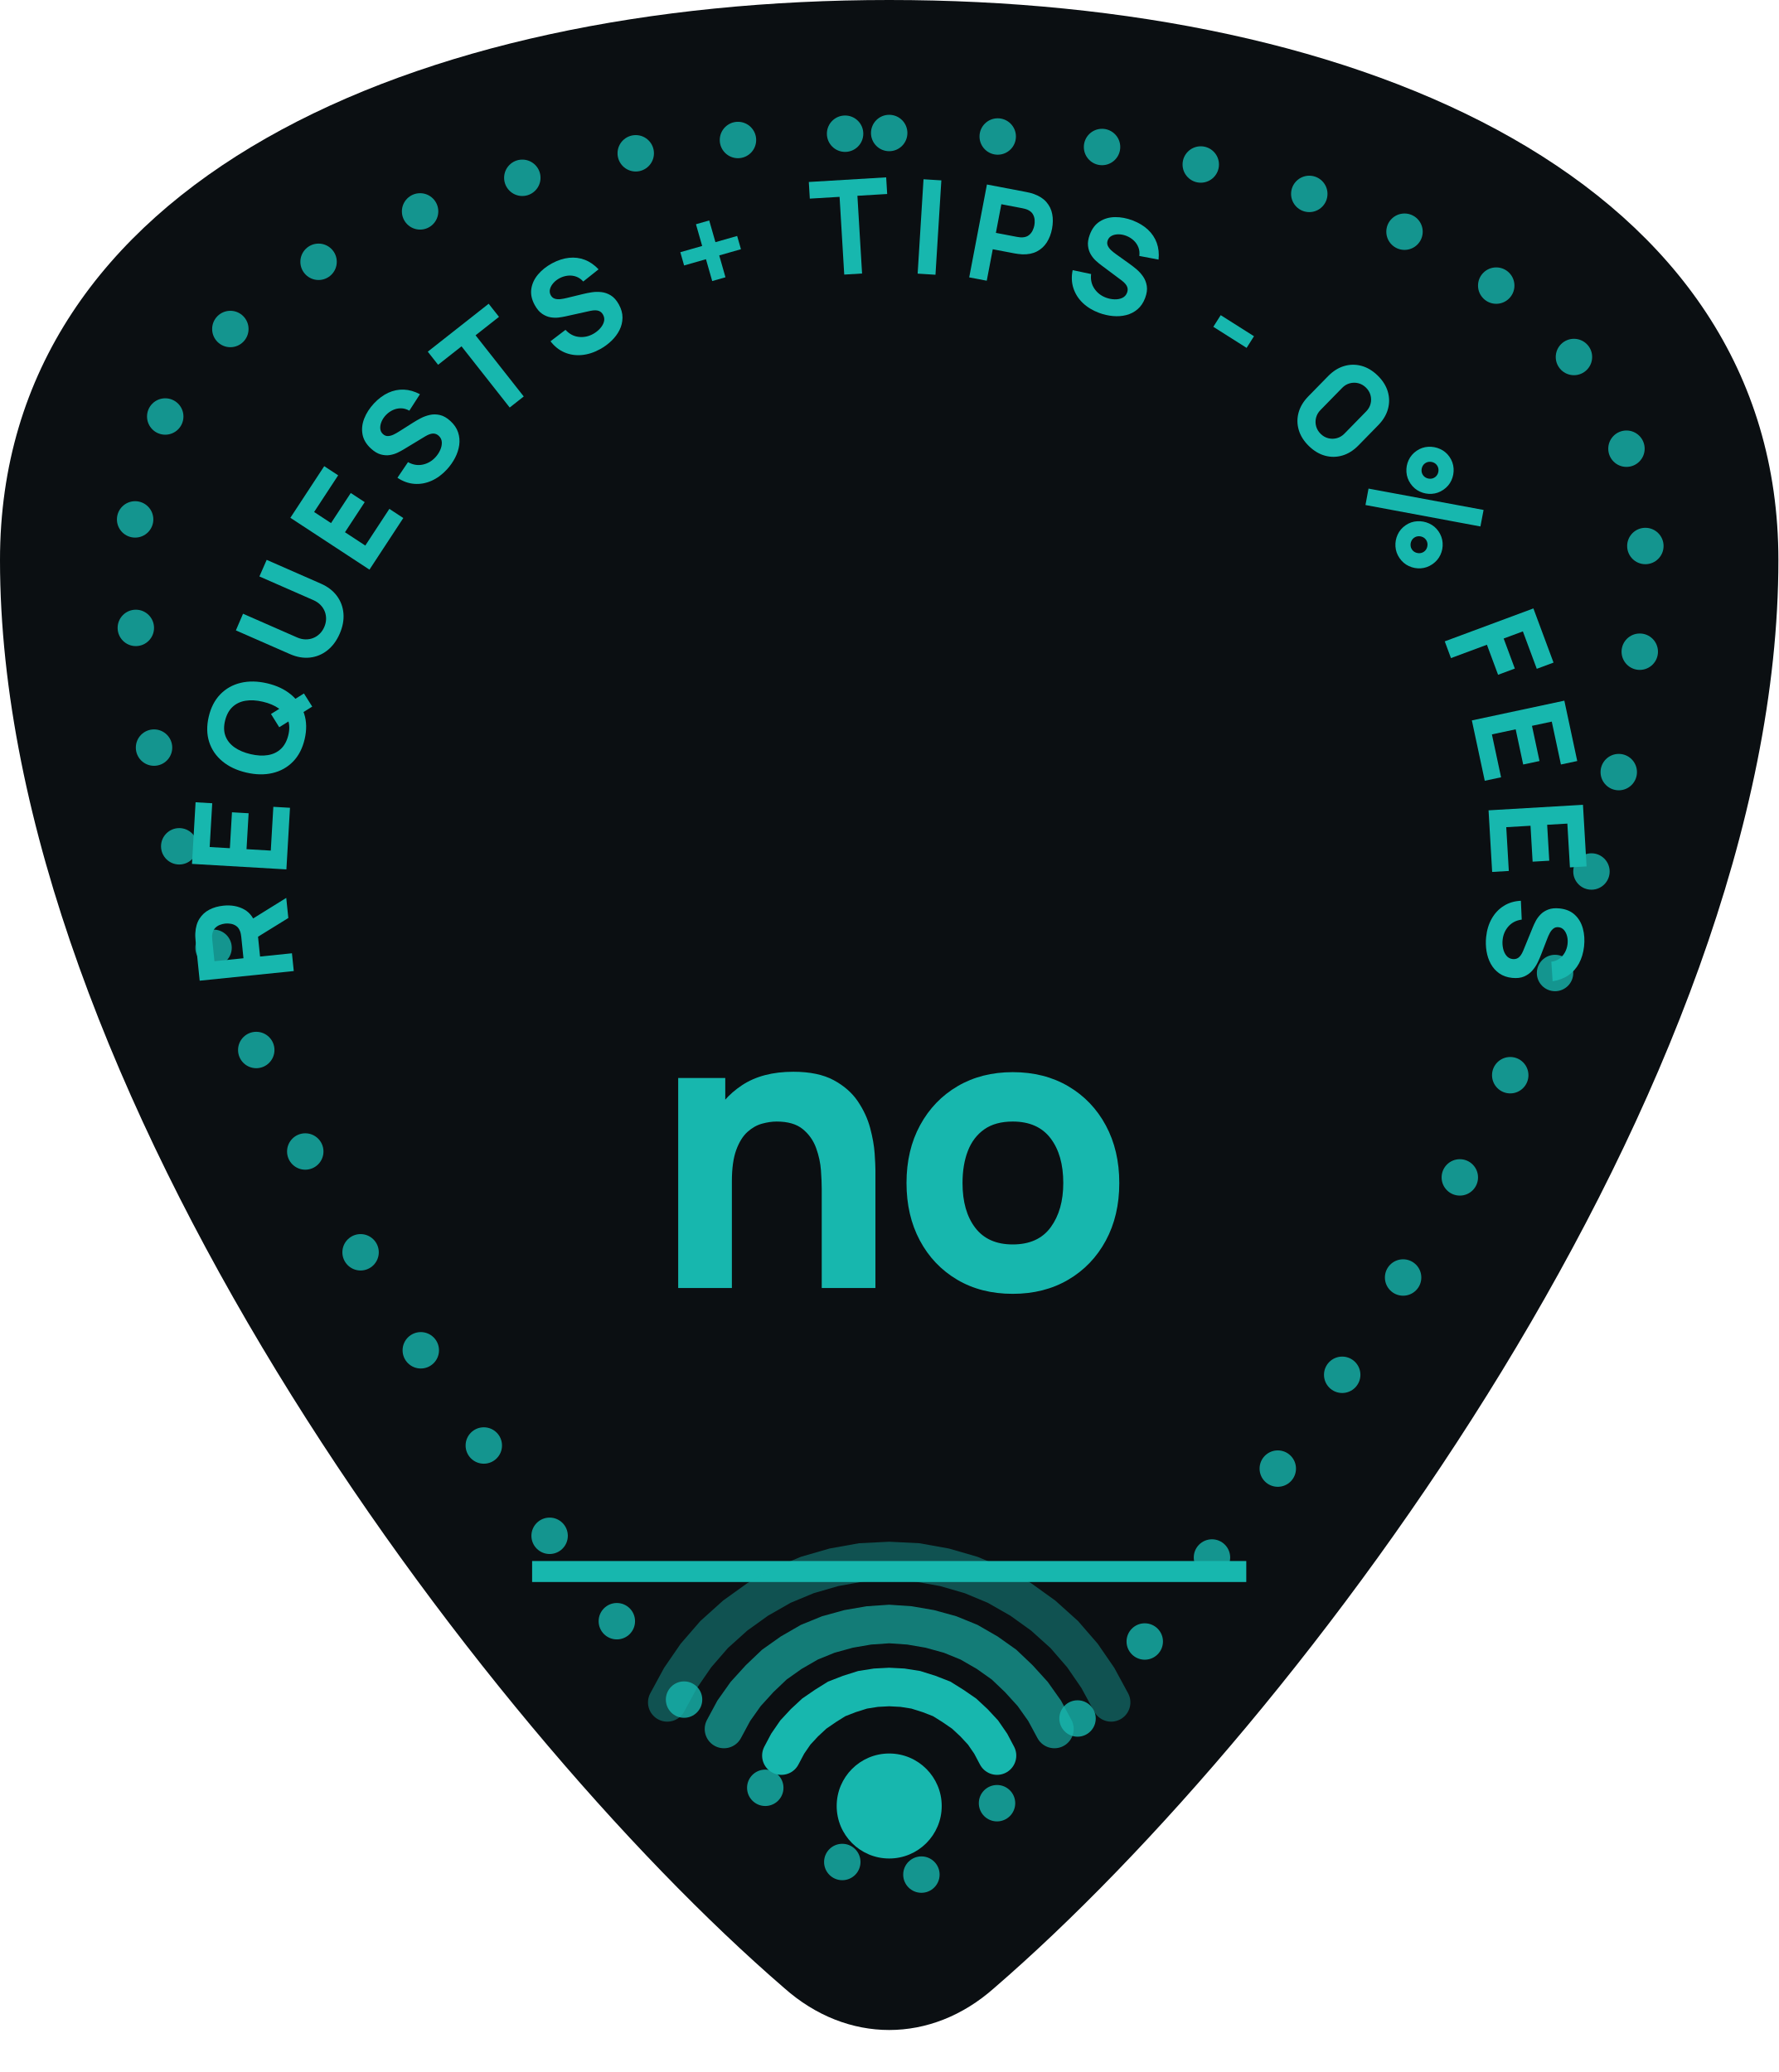
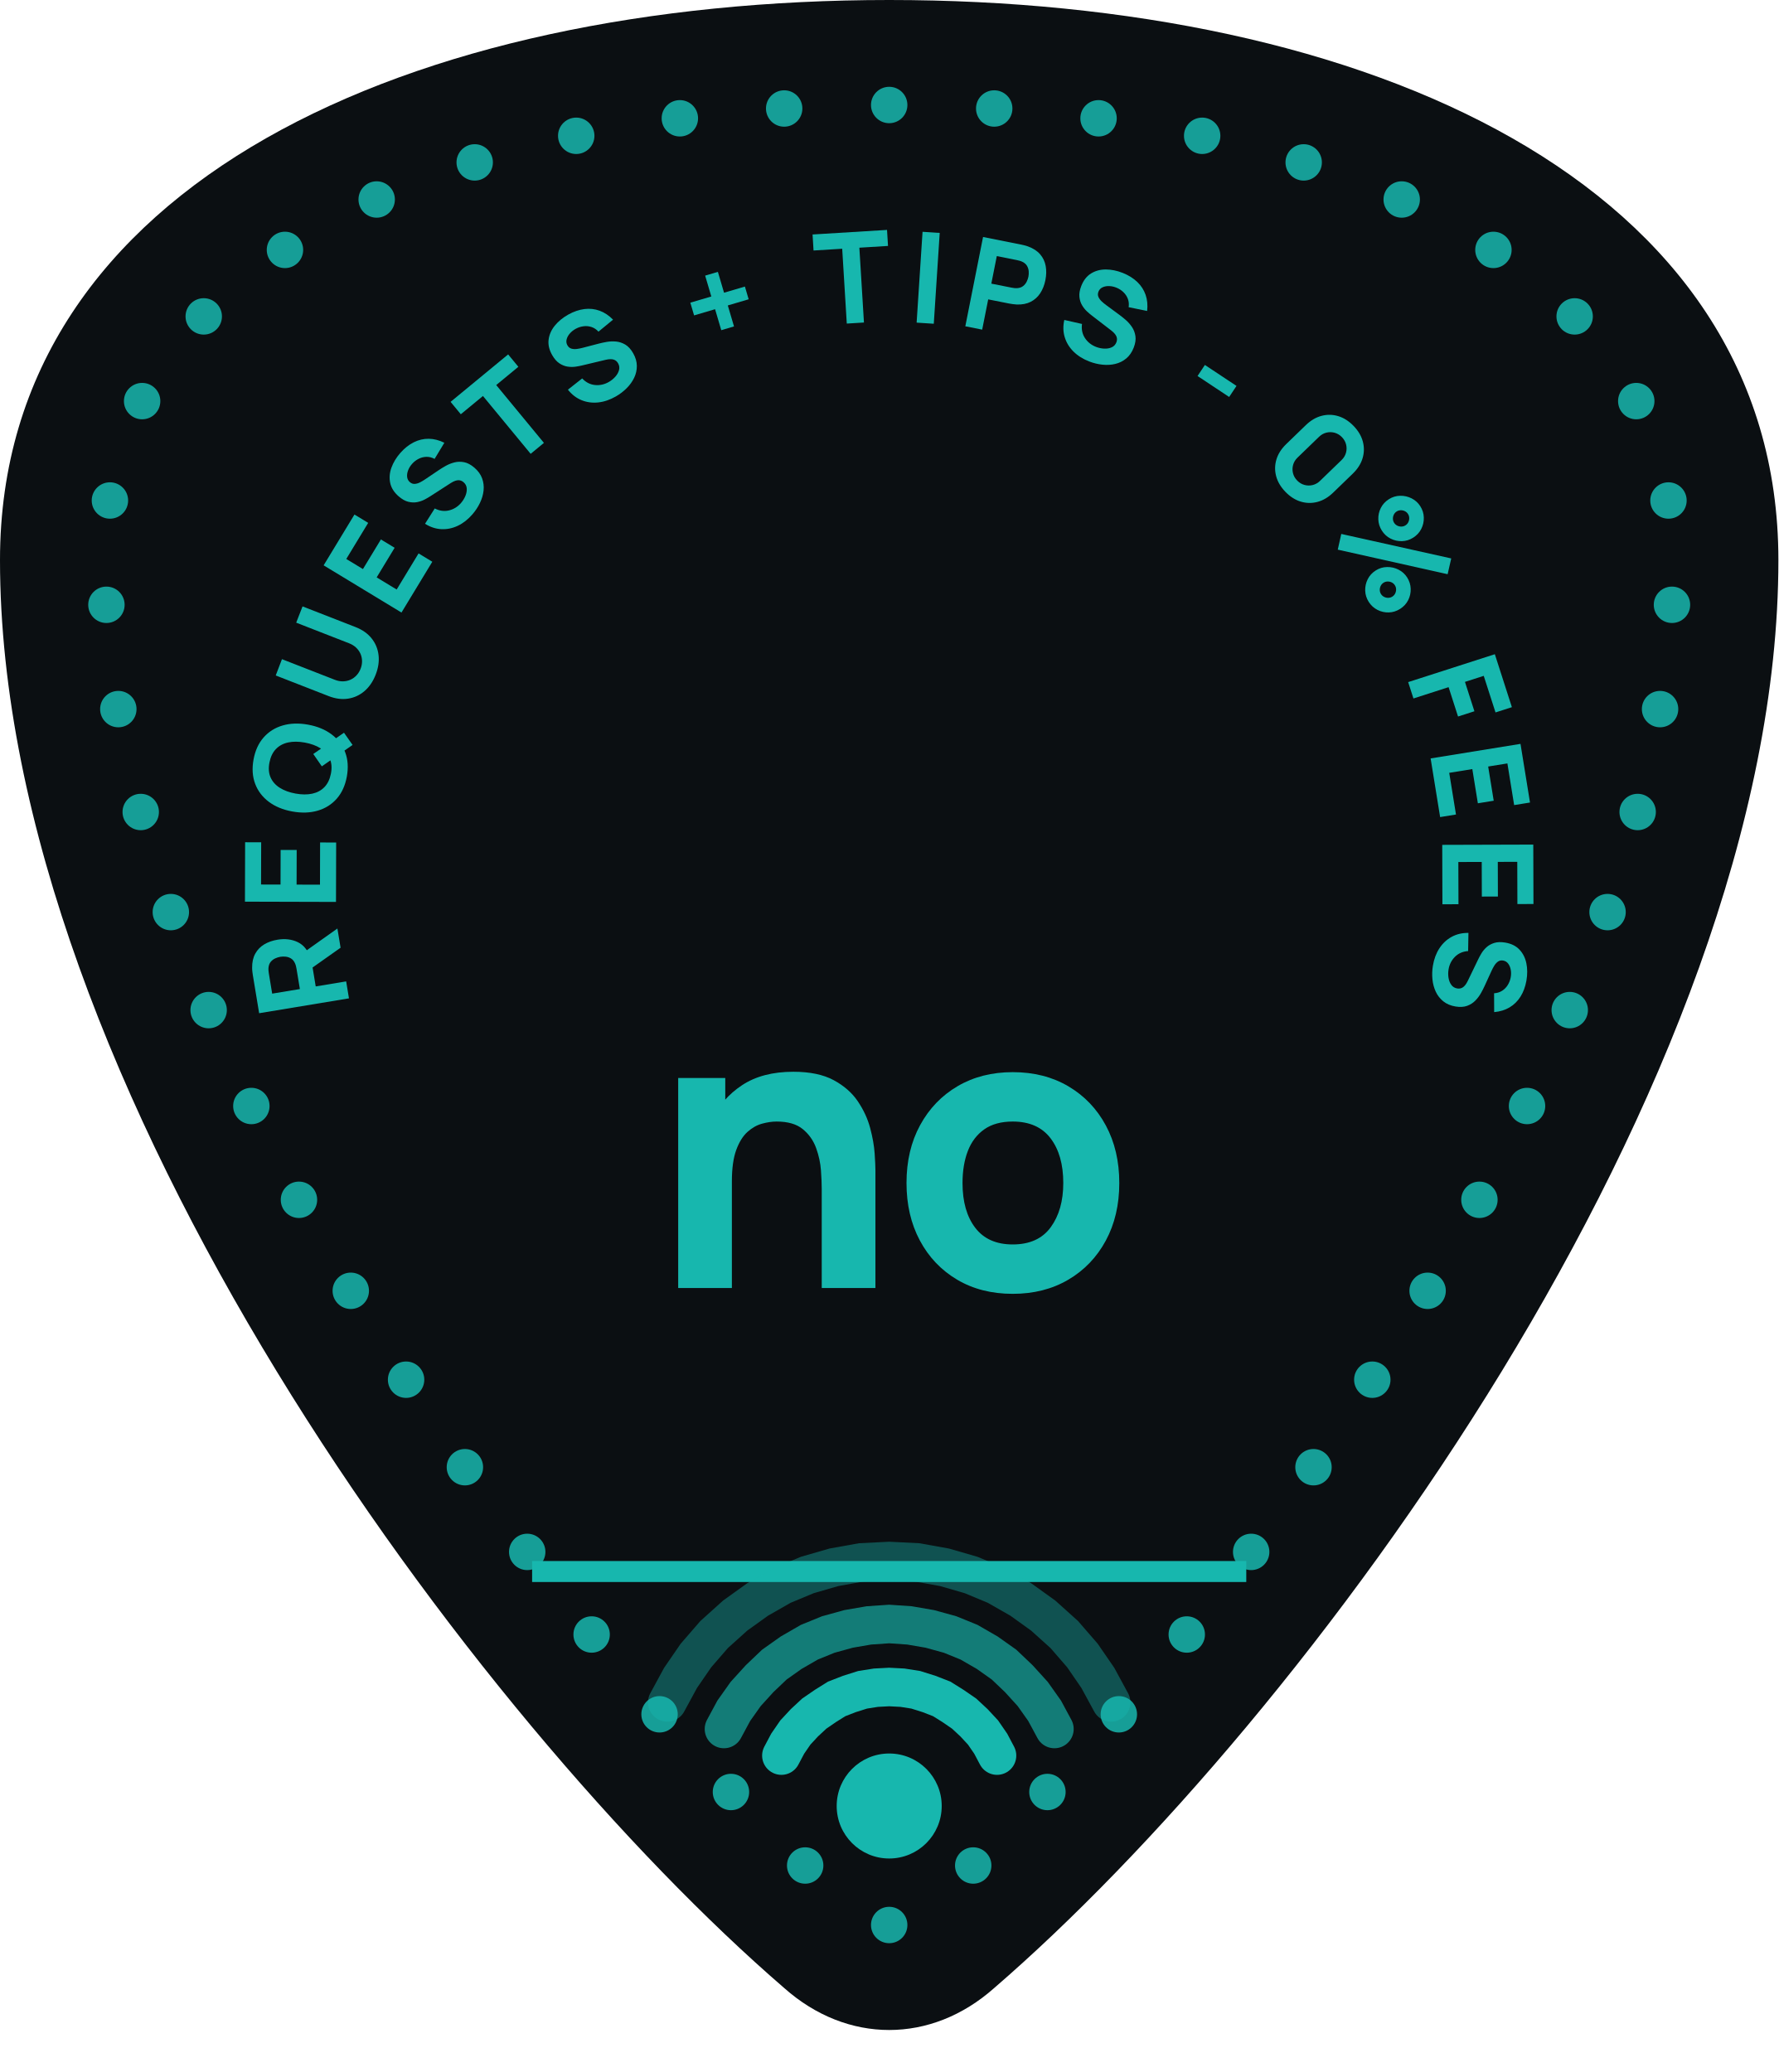
<svg xmlns="http://www.w3.org/2000/svg" viewBox="0 0 25.4 29.6" width="25.4mm" height="29.6mm">
  <defs>
    <clipPath id="pk">
      <path d="M 12.7 0.0 C 19.5 0.0 25.4 2.6 25.4 8.0 C 25.4 15.5 18.6 24.6 14.2 28.4 C 13.3 29.2 12.1 29.2 11.2 28.4 C 6.8 24.6 0.0 15.5 0.0 8.0 C 0.0 2.6 5.9 0.0 12.7 0.0 Z" />
    </clipPath>
  </defs>
  <path d="M 12.7 0.0 C 19.5 0.0 25.4 2.6 25.4 8.0 C 25.4 15.5 18.6 24.6 14.2 28.4 C 13.3 29.2 12.1 29.2 11.2 28.4 C 6.8 24.6 0.0 15.5 0.0 8.0 C 0.0 2.6 5.9 0.0 12.7 0.0 Z" fill="#0B0F12" />
  <g clip-path="url(#pk)">
-     <circle cx="12.70" cy="1.90" r="0.26" fill="#17B7AE" opacity="0.8" />
-     <circle cx="14.25" cy="1.95" r="0.26" fill="#17B7AE" opacity="0.8" />
-     <circle cx="15.74" cy="2.10" r="0.26" fill="#17B7AE" opacity="0.8" />
-     <circle cx="17.15" cy="2.35" r="0.26" fill="#17B7AE" opacity="0.8" />
-     <circle cx="18.70" cy="2.77" r="0.26" fill="#17B7AE" opacity="0.8" />
-     <circle cx="20.06" cy="3.31" r="0.26" fill="#17B7AE" opacity="0.8" />
-     <circle cx="21.37" cy="4.08" r="0.26" fill="#17B7AE" opacity="0.8" />
-     <circle cx="22.48" cy="5.10" r="0.26" fill="#17B7AE" opacity="0.8" />
-     <circle cx="23.23" cy="6.41" r="0.26" fill="#17B7AE" opacity="0.8" />
-     <circle cx="23.50" cy="7.80" r="0.26" fill="#17B7AE" opacity="0.8" />
-     <circle cx="23.42" cy="9.31" r="0.26" fill="#17B7AE" opacity="0.8" />
-     <circle cx="23.12" cy="11.03" r="0.26" fill="#17B7AE" opacity="0.8" />
-     <circle cx="22.73" cy="12.45" r="0.26" fill="#17B7AE" opacity="0.8" />
-     <circle cx="22.21" cy="13.90" r="0.26" fill="#17B7AE" opacity="0.8" />
-     <circle cx="21.57" cy="15.36" r="0.26" fill="#17B7AE" opacity="0.8" />
-     <circle cx="20.85" cy="16.82" r="0.26" fill="#17B7AE" opacity="0.8" />
-     <circle cx="20.04" cy="18.25" r="0.26" fill="#17B7AE" opacity="0.8" />
-     <circle cx="19.17" cy="19.64" r="0.26" fill="#17B7AE" opacity="0.8" />
-     <circle cx="18.25" cy="20.98" r="0.26" fill="#17B7AE" opacity="0.8" />
-     <circle cx="17.31" cy="22.25" r="0.26" fill="#17B7AE" opacity="0.8" />
-     <circle cx="16.35" cy="23.45" r="0.26" fill="#17B7AE" opacity="0.8" />
-     <circle cx="15.39" cy="24.55" r="0.26" fill="#17B7AE" opacity="0.8" />
-     <circle cx="14.24" cy="25.76" r="0.26" fill="#17B7AE" opacity="0.8" />
-     <circle cx="13.16" cy="26.78" r="0.26" fill="#17B7AE" opacity="0.8" />
-     <circle cx="12.03" cy="26.60" r="0.26" fill="#17B7AE" opacity="0.8" />
-     <circle cx="10.93" cy="25.54" r="0.26" fill="#17B7AE" opacity="0.8" />
-     <circle cx="9.77" cy="24.28" r="0.26" fill="#17B7AE" opacity="0.8" />
-     <circle cx="8.81" cy="23.16" r="0.26" fill="#17B7AE" opacity="0.8" />
-     <circle cx="7.85" cy="21.94" r="0.26" fill="#17B7AE" opacity="0.8" />
-     <circle cx="6.91" cy="20.65" r="0.26" fill="#17B7AE" opacity="0.8" />
-     <circle cx="6.01" cy="19.29" r="0.26" fill="#17B7AE" opacity="0.8" />
-     <circle cx="5.15" cy="17.89" r="0.26" fill="#17B7AE" opacity="0.8" />
-     <circle cx="4.36" cy="16.45" r="0.26" fill="#17B7AE" opacity="0.8" />
-     <circle cx="3.66" cy="15.00" r="0.26" fill="#17B7AE" opacity="0.8" />
-     <circle cx="3.05" cy="13.54" r="0.26" fill="#17B7AE" opacity="0.8" />
-     <circle cx="2.56" cy="12.09" r="0.26" fill="#17B7AE" opacity="0.8" />
-     <circle cx="2.20" cy="10.68" r="0.26" fill="#17B7AE" opacity="0.8" />
-     <circle cx="1.94" cy="8.97" r="0.26" fill="#17B7AE" opacity="0.8" />
-     <circle cx="1.93" cy="7.42" r="0.26" fill="#17B7AE" opacity="0.8" />
-     <circle cx="2.36" cy="5.95" r="0.26" fill="#17B7AE" opacity="0.8" />
-     <circle cx="3.29" cy="4.70" r="0.26" fill="#17B7AE" opacity="0.8" />
-     <circle cx="4.55" cy="3.74" r="0.26" fill="#17B7AE" opacity="0.8" />
-     <circle cx="6.00" cy="3.02" r="0.26" fill="#17B7AE" opacity="0.8" />
-     <circle cx="7.46" cy="2.54" r="0.26" fill="#17B7AE" opacity="0.8" />
-     <circle cx="9.08" cy="2.19" r="0.26" fill="#17B7AE" opacity="0.8" />
-     <circle cx="10.54" cy="2.00" r="0.26" fill="#17B7AE" opacity="0.8" />
-     <circle cx="12.07" cy="1.91" r="0.26" fill="#17B7AE" opacity="0.8" />
+     <circle cx="12.70" cy="1.50" r="0.26" fill="#17B7AE" opacity="0.85" />
+     <circle cx="14.20" cy="1.55" r="0.26" fill="#17B7AE" opacity="0.85" />
+     <circle cx="15.69" cy="1.69" r="0.26" fill="#17B7AE" opacity="0.85" />
+     <circle cx="17.17" cy="1.94" r="0.26" fill="#17B7AE" opacity="0.85" />
+     <circle cx="18.62" cy="2.32" r="0.26" fill="#17B7AE" opacity="0.85" />
+     <circle cx="20.02" cy="2.85" r="0.26" fill="#17B7AE" opacity="0.85" />
+     <circle cx="21.33" cy="3.57" r="0.26" fill="#17B7AE" opacity="0.85" />
+     <circle cx="22.49" cy="4.52" r="0.26" fill="#17B7AE" opacity="0.85" />
+     <circle cx="23.37" cy="5.73" r="0.26" fill="#17B7AE" opacity="0.85" />
+     <circle cx="23.83" cy="7.15" r="0.26" fill="#17B7AE" opacity="0.85" />
+     <circle cx="23.88" cy="8.64" r="0.26" fill="#17B7AE" opacity="0.85" />
+     <circle cx="23.71" cy="10.13" r="0.26" fill="#17B7AE" opacity="0.85" />
+     <circle cx="23.39" cy="11.60" r="0.26" fill="#17B7AE" opacity="0.85" />
+     <circle cx="22.96" cy="13.03" r="0.26" fill="#17B7AE" opacity="0.85" />
+     <circle cx="22.42" cy="14.43" r="0.26" fill="#17B7AE" opacity="0.85" />
+     <circle cx="21.81" cy="15.80" r="0.26" fill="#17B7AE" opacity="0.85" />
+     <circle cx="21.13" cy="17.14" r="0.26" fill="#17B7AE" opacity="0.85" />
+     <circle cx="20.39" cy="18.44" r="0.26" fill="#17B7AE" opacity="0.85" />
+     <circle cx="19.60" cy="19.71" r="0.26" fill="#17B7AE" opacity="0.85" />
+     <circle cx="18.76" cy="20.96" r="0.26" fill="#17B7AE" opacity="0.85" />
+     <circle cx="17.87" cy="22.17" r="0.26" fill="#17B7AE" opacity="0.85" />
+     <circle cx="16.95" cy="23.35" r="0.26" fill="#17B7AE" opacity="0.85" />
+     <circle cx="15.98" cy="24.49" r="0.26" fill="#17B7AE" opacity="0.85" />
+     <circle cx="14.96" cy="25.60" r="0.26" fill="#17B7AE" opacity="0.85" />
+     <circle cx="13.90" cy="26.65" r="0.26" fill="#17B7AE" opacity="0.85" />
+     <circle cx="12.70" cy="27.50" r="0.26" fill="#17B7AE" opacity="0.85" />
+     <circle cx="11.50" cy="26.65" r="0.26" fill="#17B7AE" opacity="0.85" />
+     <circle cx="10.44" cy="25.60" r="0.26" fill="#17B7AE" opacity="0.85" />
+     <circle cx="9.42" cy="24.49" r="0.26" fill="#17B7AE" opacity="0.85" />
+     <circle cx="8.45" cy="23.35" r="0.26" fill="#17B7AE" opacity="0.85" />
+     <circle cx="7.53" cy="22.17" r="0.26" fill="#17B7AE" opacity="0.85" />
+     <circle cx="6.64" cy="20.96" r="0.26" fill="#17B7AE" opacity="0.85" />
+     <circle cx="5.80" cy="19.71" r="0.26" fill="#17B7AE" opacity="0.85" />
+     <circle cx="5.01" cy="18.44" r="0.26" fill="#17B7AE" opacity="0.85" />
+     <circle cx="4.27" cy="17.14" r="0.26" fill="#17B7AE" opacity="0.85" />
+     <circle cx="3.59" cy="15.80" r="0.26" fill="#17B7AE" opacity="0.85" />
+     <circle cx="2.98" cy="14.43" r="0.26" fill="#17B7AE" opacity="0.85" />
+     <circle cx="2.44" cy="13.03" r="0.26" fill="#17B7AE" opacity="0.85" />
+     <circle cx="2.01" cy="11.60" r="0.26" fill="#17B7AE" opacity="0.85" />
+     <circle cx="1.69" cy="10.13" r="0.26" fill="#17B7AE" opacity="0.85" />
+     <circle cx="1.52" cy="8.64" r="0.26" fill="#17B7AE" opacity="0.85" />
+     <circle cx="1.57" cy="7.15" r="0.26" fill="#17B7AE" opacity="0.85" />
+     <circle cx="2.03" cy="5.73" r="0.26" fill="#17B7AE" opacity="0.85" />
+     <circle cx="2.91" cy="4.52" r="0.26" fill="#17B7AE" opacity="0.85" />
+     <circle cx="4.07" cy="3.57" r="0.26" fill="#17B7AE" opacity="0.85" />
+     <circle cx="5.38" cy="2.85" r="0.26" fill="#17B7AE" opacity="0.85" />
+     <circle cx="6.78" cy="2.32" r="0.26" fill="#17B7AE" opacity="0.85" />
+     <circle cx="8.23" cy="1.94" r="0.26" fill="#17B7AE" opacity="0.85" />
+     <circle cx="9.71" cy="1.69" r="0.26" fill="#17B7AE" opacity="0.85" />
+     <circle cx="11.20" cy="1.55" r="0.26" fill="#17B7AE" opacity="0.85" />
    <rect x="7.6" y="22.3" width="10.2" height="0.3" fill="#17B7AE" />
    <path d="M11.16 25.08 L11.25 24.91 L11.36 24.75 L11.49 24.61 L11.63 24.48 L11.79 24.37 L11.95 24.27 L12.13 24.20 L12.32 24.14 L12.51 24.11 L12.70 24.10 L12.89 24.11 L13.08 24.14 L13.27 24.20 L13.45 24.27 L13.61 24.37 L13.77 24.48 L13.91 24.61 L14.04 24.75 L14.15 24.91 L14.24 25.08" fill="none" stroke="#17B7AE" stroke-width="0.55" stroke-linecap="round" opacity="1.0" />
    <path d="M10.34 24.70 L10.48 24.44 L10.65 24.20 L10.85 23.98 L11.06 23.78 L11.30 23.61 L11.56 23.46 L11.83 23.35 L12.12 23.27 L12.41 23.22 L12.70 23.20 L12.99 23.22 L13.28 23.27 L13.57 23.35 L13.84 23.46 L14.10 23.61 L14.34 23.78 L14.55 23.98 L14.75 24.20 L14.92 24.44 L15.06 24.70" fill="none" stroke="#17B7AE" stroke-width="0.55" stroke-linecap="round" opacity="0.65" />
    <path d="M9.53 24.32 L9.72 23.97 L9.94 23.65 L10.20 23.35 L10.50 23.08 L10.82 22.85 L11.17 22.65 L11.53 22.50 L11.91 22.39 L12.30 22.32 L12.70 22.30 L13.10 22.32 L13.49 22.39 L13.87 22.50 L14.23 22.65 L14.58 22.85 L14.90 23.08 L15.20 23.35 L15.46 23.65 L15.68 23.97 L15.87 24.32" fill="none" stroke="#17B7AE" stroke-width="0.55" stroke-linecap="round" opacity="0.4" />
    <circle cx="12.7" cy="25.8" r="0.75" fill="#17B7AE" />
-     <g transform="translate(4.145 13.378) rotate(-95.86)" opacity="1.0">
-       <path transform="translate(-0.628 0) scale(0.000938 -0.000938)" d="M140 0V1440H748Q769 1440 804.5 1438.5Q840 1437 868 1432Q997 1412 1079.5 1347.0Q1162 1282 1201.0 1183.5Q1240 1085 1240 964Q1240 783 1150.0 654.5Q1060 526 868 496L748 488H412V0ZM952 0 668 586 948 640 1260 0ZM412 742H736Q757 742 782.0 744.0Q807 746 828 752Q883 767 913.0 802.5Q943 838 954.5 881.5Q966 925 966 964Q966 1003 954.5 1046.5Q943 1090 913.0 1125.5Q883 1161 828 1176Q807 1182 782.0 1184.0Q757 1186 736 1186H412Z" fill="#17B7AE" />
+     <g transform="translate(4.906 13.790) rotate(-99.40)" opacity="1.0">
+       <path transform="translate(-0.605 0) scale(0.000903 -0.000903)" d="M140 0V1440H748Q769 1440 804.5 1438.5Q840 1437 868 1432Q997 1412 1079.5 1347.0Q1162 1282 1201.0 1183.5Q1240 1085 1240 964Q1240 783 1150.0 654.5Q1060 526 868 496L748 488H412V0ZM952 0 668 586 948 640 1260 0ZM412 742H736Q757 742 782.0 744.0Q807 746 828 752Q883 767 913.0 802.5Q943 838 954.5 881.5Q966 925 966 964Q966 1003 954.5 1046.5Q943 1090 913.0 1125.5Q883 1161 828 1176Q807 1182 782.0 1184.0Q757 1186 736 1186H412Z" fill="#17B7AE" />
    </g>
-     <g transform="translate(4.115 11.999) rotate(-86.66)" opacity="1.0">
-       <path transform="translate(-0.553 0) scale(0.000938 -0.000938)" d="M140 0V1440H1080V1186H412V878H960V624H412V254H1080V0Z" fill="#17B7AE" />
+     <g transform="translate(4.800 12.478) rotate(-89.84)" opacity="1.0">
+       <path transform="translate(-0.533 0) scale(0.000903 -0.000903)" d="M140 0V1440H1080V1186H412V878H960V624H412V254H1080V0Z" fill="#17B7AE" />
    </g>
-     <g transform="translate(4.324 10.552) rotate(-76.91)" opacity="1.0">
-       <path transform="translate(-0.711 0) scale(0.000938 -0.000938)" d="M1266 -30 846 388 1014 556 1432 138ZM758 -30Q542 -30 385.5 64.0Q229 158 144.5 327.0Q60 496 60 720Q60 944 144.5 1113.0Q229 1282 385.5 1376.0Q542 1470 758 1470Q974 1470 1130.5 1376.0Q1287 1282 1371.5 1113.0Q1456 944 1456 720Q1456 496 1371.5 327.0Q1287 158 1130.5 64.0Q974 -30 758 -30ZM758 226Q895 224 986.0 285.0Q1077 346 1122.5 458.0Q1168 570 1168 720Q1168 870 1122.5 980.0Q1077 1090 986.0 1151.0Q895 1212 758 1214Q621 1216 530.0 1155.0Q439 1094 393.5 982.0Q348 870 348 720Q348 570 393.5 460.0Q439 350 530.0 289.0Q621 228 758 226Z" fill="#17B7AE" />
+     <g transform="translate(4.927 11.089) rotate(-79.71)" opacity="1.0">
+       <path transform="translate(-0.684 0) scale(0.000903 -0.000903)" d="M1266 -30 846 388 1014 556 1432 138ZM758 -30Q542 -30 385.5 64.0Q229 158 144.5 327.0Q60 496 60 720Q60 944 144.5 1113.0Q229 1282 385.5 1376.0Q542 1470 758 1470Q974 1470 1130.5 1376.0Q1287 1282 1371.5 1113.0Q1456 944 1456 720Q1456 496 1371.5 327.0Q1287 158 1130.5 64.0Q974 -30 758 -30ZM758 226Q895 224 986.0 285.0Q1077 346 1122.5 458.0Q1168 570 1168 720Q1168 870 1122.5 980.0Q1077 1090 986.0 1151.0Q895 1212 758 1214Q621 1216 530.0 1155.0Q439 1094 393.5 982.0Q348 870 348 720Q348 570 393.5 460.0Q439 350 530.0 289.0Q621 228 758 226Z" fill="#17B7AE" />
    </g>
-     <g transform="translate(4.825 9.044) rotate(-66.31)" opacity="1.0">
-       <path transform="translate(-0.681 0) scale(0.000938 -0.000938)" d="M726 -30Q552 -30 420.0 40.5Q288 111 214.0 239.0Q140 367 140 540V1438L416 1440V542Q416 471 440.0 413.0Q464 355 506.5 313.0Q549 271 605.5 248.5Q662 226 726 226Q792 226 848.5 249.0Q905 272 947.0 314.0Q989 356 1012.5 414.0Q1036 472 1036 542V1440H1312V540Q1312 367 1238.0 239.0Q1164 111 1032.0 40.5Q900 -30 726 -30Z" fill="#17B7AE" />
+     <g transform="translate(5.340 9.629) rotate(-68.69)" opacity="1.0">
+       <path transform="translate(-0.655 0) scale(0.000903 -0.000903)" d="M726 -30Q552 -30 420.0 40.5Q288 111 214.0 239.0Q140 367 140 540V1438L416 1440V542Q416 471 440.0 413.0Q464 355 506.5 313.0Q549 271 605.5 248.5Q662 226 726 226Q792 226 848.5 249.0Q905 272 947.0 314.0Q989 356 1012.5 414.0Q1036 472 1036 542V1440H1312V540Q1312 367 1238.0 239.0Q1164 111 1032.0 40.5Q900 -30 726 -30Z" fill="#17B7AE" />
    </g>
-     <g transform="translate(5.508 7.785) rotate(-56.75)" opacity="1.0">
-       <path transform="translate(-0.553 0) scale(0.000938 -0.000938)" d="M140 0V1440H1080V1186H412V878H960V624H412V254H1080V0Z" fill="#17B7AE" />
+     <g transform="translate(5.945 8.403) rotate(-58.76)" opacity="1.0">
+       <path transform="translate(-0.533 0) scale(0.000903 -0.000903)" d="M140 0V1440H1080V1186H412V878H960V624H412V254H1080V0Z" fill="#17B7AE" />
    </g>
-     <g transform="translate(6.355 6.695) rotate(-47.55)" opacity="1.0">
-       <path transform="translate(-0.629 0) scale(0.000938 -0.000938)" d="M684 -30Q524 -30 395.5 26.5Q267 83 184.5 188.5Q102 294 80 440L364 482Q394 358 488.0 291.0Q582 224 702 224Q769 224 832.0 245.0Q895 266 935.5 307.0Q976 348 976 408Q976 430 969.5 450.5Q963 471 948.0 489.0Q933 507 905.5 523.0Q878 539 836 552L462 662Q420 674 364.5 696.0Q309 718 257.0 759.0Q205 800 170.5 867.5Q136 935 136 1038Q136 1183 209.0 1279.0Q282 1375 404.0 1422.0Q526 1469 674 1468Q823 1466 940.0 1417.0Q1057 1368 1136.0 1274.5Q1215 1181 1250 1046L956 996Q940 1066 897.0 1114.0Q854 1162 794.5 1187.0Q735 1212 670 1214Q606 1216 549.5 1196.5Q493 1177 457.5 1140.0Q422 1103 422 1052Q422 1005 451.0 975.5Q480 946 524.0 928.0Q568 910 614 898L864 830Q920 815 988.0 790.5Q1056 766 1118.5 722.5Q1181 679 1221.5 608.0Q1262 537 1262 428Q1262 312 1213.5 225.5Q1165 139 1083.0 82.5Q1001 26 897.5 -2.0Q794 -30 684 -30Z" fill="#17B7AE" />
+     <g transform="translate(6.720 7.338) rotate(-49.20)" opacity="1.0">
+       <path transform="translate(-0.606 0) scale(0.000903 -0.000903)" d="M684 -30Q524 -30 395.5 26.5Q267 83 184.5 188.5Q102 294 80 440L364 482Q394 358 488.0 291.0Q582 224 702 224Q769 224 832.0 245.0Q895 266 935.5 307.0Q976 348 976 408Q976 430 969.5 450.5Q963 471 948.0 489.0Q933 507 905.5 523.0Q878 539 836 552L462 662Q420 674 364.5 696.0Q309 718 257.0 759.0Q205 800 170.5 867.5Q136 935 136 1038Q136 1183 209.0 1279.0Q282 1375 404.0 1422.0Q526 1469 674 1468Q823 1466 940.0 1417.0Q1057 1368 1136.0 1274.5Q1215 1181 1250 1046L956 996Q940 1066 897.0 1114.0Q854 1162 794.5 1187.0Q735 1212 670 1214Q606 1216 549.5 1196.5Q493 1177 457.5 1140.0Q422 1103 422 1052Q422 1005 451.0 975.5Q480 946 524.0 928.0Q568 910 614 898L864 830Q920 815 988.0 790.5Q1056 766 1118.5 722.5Q1181 679 1221.5 608.0Q1262 537 1262 428Q1262 312 1213.5 225.5Q1165 139 1083.0 82.5Q1001 26 897.5 -2.0Q794 -30 684 -30Z" fill="#17B7AE" />
    </g>
-     <g transform="translate(7.380 5.743) rotate(-38.21)" opacity="1.0">
-       <path transform="translate(-0.572 0) scale(0.000938 -0.000938)" d="M474 0V1186H20V1440H1200V1186H746V0Z" fill="#17B7AE" />
+     <g transform="translate(7.674 6.405) rotate(-39.51)" opacity="1.0">
+       <path transform="translate(-0.551 0) scale(0.000903 -0.000903)" d="M474 0V1186H20V1440H1200V1186H746V0Z" fill="#17B7AE" />
    </g>
-     <g transform="translate(8.547 4.969) rotate(-28.88)" opacity="1.0">
-       <path transform="translate(-0.629 0) scale(0.000938 -0.000938)" d="M684 -30Q524 -30 395.5 26.5Q267 83 184.5 188.5Q102 294 80 440L364 482Q394 358 488.0 291.0Q582 224 702 224Q769 224 832.0 245.0Q895 266 935.5 307.0Q976 348 976 408Q976 430 969.5 450.5Q963 471 948.0 489.0Q933 507 905.5 523.0Q878 539 836 552L462 662Q420 674 364.5 696.0Q309 718 257.0 759.0Q205 800 170.5 867.5Q136 935 136 1038Q136 1183 209.0 1279.0Q282 1375 404.0 1422.0Q526 1469 674 1468Q823 1466 940.0 1417.0Q1057 1368 1136.0 1274.5Q1215 1181 1250 1046L956 996Q940 1066 897.0 1114.0Q854 1162 794.5 1187.0Q735 1212 670 1214Q606 1216 549.5 1196.5Q493 1177 457.5 1140.0Q422 1103 422 1052Q422 1005 451.0 975.5Q480 946 524.0 928.0Q568 910 614 898L864 830Q920 815 988.0 790.5Q1056 766 1118.5 722.5Q1181 679 1221.5 608.0Q1262 537 1262 428Q1262 312 1213.5 225.5Q1165 139 1083.0 82.5Q1001 26 897.5 -2.0Q794 -30 684 -30Z" fill="#17B7AE" />
+     <g transform="translate(8.772 5.646) rotate(-29.82)" opacity="1.0">
+       <path transform="translate(-0.606 0) scale(0.000903 -0.000903)" d="M684 -30Q524 -30 395.5 26.5Q267 83 184.5 188.5Q102 294 80 440L364 482Q394 358 488.0 291.0Q582 224 702 224Q769 224 832.0 245.0Q895 266 935.5 307.0Q976 348 976 408Q976 430 969.5 450.5Q963 471 948.0 489.0Q933 507 905.5 523.0Q878 539 836 552L462 662Q420 674 364.5 696.0Q309 718 257.0 759.0Q205 800 170.5 867.5Q136 935 136 1038Q136 1183 209.0 1279.0Q282 1375 404.0 1422.0Q526 1469 674 1468Q823 1466 940.0 1417.0Q1057 1368 1136.0 1274.5Q1215 1181 1250 1046L956 996Q940 1066 897.0 1114.0Q854 1162 794.5 1187.0Q735 1212 670 1214Q606 1216 549.5 1196.5Q493 1177 457.5 1140.0Q422 1103 422 1052Q422 1005 451.0 975.5Q480 946 524.0 928.0Q568 910 614 898L864 830Q920 815 988.0 790.5Q1056 766 1118.5 722.5Q1181 679 1221.5 608.0Q1262 537 1262 428Q1262 312 1213.5 225.5Q1165 139 1083.0 82.5Q1001 26 897.5 -2.0Q794 -30 684 -30Z" fill="#17B7AE" />
    </g>
-     <g transform="translate(10.335 4.232) rotate(-15.96)" opacity="1.0">
-       <path transform="translate(-0.534 0) scale(0.000938 -0.000938)" d="M466 270V616H120V826H466V1170H676V826H1020V616H676V270Z" fill="#17B7AE" />
+     <g transform="translate(10.461 4.924) rotate(-16.46)" opacity="1.0">
+       <path transform="translate(-0.515 0) scale(0.000903 -0.000903)" d="M466 270V616H120V826H466V1170H676V826H1020V616H676V270Z" fill="#17B7AE" />
    </g>
-     <g transform="translate(12.185 3.915) rotate(-3.43)" opacity="1.0">
-       <path transform="translate(-0.572 0) scale(0.000938 -0.000938)" d="M474 0V1186H20V1440H1200V1186H746V0Z" fill="#17B7AE" />
+     <g transform="translate(12.217 4.615) rotate(-3.51)" opacity="1.0">
+       <path transform="translate(-0.551 0) scale(0.000903 -0.000903)" d="M474 0V1186H20V1440H1200V1186H746V0Z" fill="#17B7AE" />
    </g>
-     <g transform="translate(13.234 3.917) rotate(3.56)" opacity="1.0">
-       <path transform="translate(-0.278 0) scale(0.000938 -0.000938)" d="M160 0V1440H432V0Z" fill="#17B7AE" />
+     <g transform="translate(13.214 4.617) rotate(3.73)" opacity="1.0">
+       <path transform="translate(-0.267 0) scale(0.000903 -0.000903)" d="M160 0V1440H432V0Z" fill="#17B7AE" />
    </g>
-     <g transform="translate(14.312 4.052) rotate(10.80)" opacity="1.0">
-       <path transform="translate(-0.609 0) scale(0.000938 -0.000938)" d="M140 0V1440H748Q769 1440 804.5 1438.5Q840 1437 868 1432Q997 1412 1079.5 1347.0Q1162 1282 1201.0 1183.5Q1240 1085 1240 964Q1240 843 1200.5 744.5Q1161 646 1078.5 581.0Q996 516 868 496Q840 492 804.0 490.0Q768 488 748 488H412V0ZM412 742H736Q757 742 782.0 744.0Q807 746 828 752Q883 767 913.0 802.5Q943 838 954.5 881.5Q966 925 966 964Q966 1003 954.5 1046.5Q943 1090 913.0 1125.5Q883 1161 828 1176Q807 1182 782.0 1184.0Q757 1186 736 1186H412Z" fill="#17B7AE" />
+     <g transform="translate(14.239 4.751) rotate(11.23)" opacity="1.0">
+       <path transform="translate(-0.587 0) scale(0.000903 -0.000903)" d="M140 0V1440H748Q769 1440 804.5 1438.5Q840 1437 868 1432Q997 1412 1079.5 1347.0Q1162 1282 1201.0 1183.5Q1240 1085 1240 964Q1240 843 1200.5 744.5Q1161 646 1078.5 581.0Q996 516 868 496Q840 492 804.0 490.0Q768 488 748 488H412V0ZM412 742H736Q757 742 782.0 744.0Q807 746 828 752Q883 767 913.0 802.5Q943 838 954.5 881.5Q966 925 966 964Q966 1003 954.5 1046.5Q943 1090 913.0 1125.5Q883 1161 828 1176Q807 1182 782.0 1184.0Q757 1186 736 1186H412Z" fill="#17B7AE" />
    </g>
-     <g transform="translate(15.696 4.439) rotate(20.38)" opacity="1.0">
-       <path transform="translate(-0.629 0) scale(0.000938 -0.000938)" d="M684 -30Q524 -30 395.5 26.5Q267 83 184.5 188.5Q102 294 80 440L364 482Q394 358 488.0 291.0Q582 224 702 224Q769 224 832.0 245.0Q895 266 935.5 307.0Q976 348 976 408Q976 430 969.5 450.5Q963 471 948.0 489.0Q933 507 905.5 523.0Q878 539 836 552L462 662Q420 674 364.5 696.0Q309 718 257.0 759.0Q205 800 170.5 867.5Q136 935 136 1038Q136 1183 209.0 1279.0Q282 1375 404.0 1422.0Q526 1469 674 1468Q823 1466 940.0 1417.0Q1057 1368 1136.0 1274.5Q1215 1181 1250 1046L956 996Q940 1066 897.0 1114.0Q854 1162 794.5 1187.0Q735 1212 670 1214Q606 1216 549.5 1196.5Q493 1177 457.5 1140.0Q422 1103 422 1052Q422 1005 451.0 975.5Q480 946 524.0 928.0Q568 910 614 898L864 830Q920 815 988.0 790.5Q1056 766 1118.5 722.5Q1181 679 1221.5 608.0Q1262 537 1262 428Q1262 312 1213.5 225.5Q1165 139 1083.0 82.5Q1001 26 897.5 -2.0Q794 -30 684 -30Z" fill="#17B7AE" />
+     <g transform="translate(15.555 5.134) rotate(21.19)" opacity="1.0">
+       <path transform="translate(-0.606 0) scale(0.000903 -0.000903)" d="M684 -30Q524 -30 395.5 26.5Q267 83 184.5 188.5Q102 294 80 440L364 482Q394 358 488.0 291.0Q582 224 702 224Q769 224 832.0 245.0Q895 266 935.5 307.0Q976 348 976 408Q976 430 969.5 450.5Q963 471 948.0 489.0Q933 507 905.5 523.0Q878 539 836 552L462 662Q420 674 364.5 696.0Q309 718 257.0 759.0Q205 800 170.5 867.5Q136 935 136 1038Q136 1183 209.0 1279.0Q282 1375 404.0 1422.0Q526 1469 674 1468Q823 1466 940.0 1417.0Q1057 1368 1136.0 1274.5Q1215 1181 1250 1046L956 996Q940 1066 897.0 1114.0Q854 1162 794.5 1187.0Q735 1212 670 1214Q606 1216 549.5 1196.5Q493 1177 457.5 1140.0Q422 1103 422 1052Q422 1005 451.0 975.5Q480 946 524.0 928.0Q568 910 614 898L864 830Q920 815 988.0 790.5Q1056 766 1118.5 722.5Q1181 679 1221.5 608.0Q1262 537 1262 428Q1262 312 1213.5 225.5Q1165 139 1083.0 82.5Q1001 26 897.5 -2.0Q794 -30 684 -30Z" fill="#17B7AE" />
    </g>
-     <g transform="translate(17.303 5.236) rotate(32.36)" opacity="1.0">
-       <path transform="translate(-0.394 0) scale(0.000938 -0.000938)" d="M120 526V736H720V526Z" fill="#17B7AE" />
+     <g transform="translate(17.067 5.917) rotate(33.56)" opacity="1.0">
+       <path transform="translate(-0.379 0) scale(0.000903 -0.000903)" d="M120 526V736H720V526Z" fill="#17B7AE" />
    </g>
-     <g transform="translate(18.713 6.351) rotate(44.36)" opacity="1.0">
-       <path transform="translate(-0.632 0) scale(0.000938 -0.000938)" d="M674 -30Q514 -30 394.0 37.0Q274 104 207.0 224.0Q140 344 140 504V936Q140 1096 207.0 1216.0Q274 1336 394.0 1403.0Q514 1470 674 1470Q834 1470 954.0 1403.0Q1074 1336 1141.0 1216.0Q1208 1096 1208 936V504Q1208 344 1141.0 224.0Q1074 104 954.0 37.0Q834 -30 674 -30ZM674 228Q746 228 804.0 262.0Q862 296 896.0 354.0Q930 412 930 484V958Q930 1030 896.0 1088.0Q862 1146 804.0 1180.0Q746 1214 674 1214Q602 1214 544.0 1180.0Q486 1146 452.0 1088.0Q418 1030 418 958V484Q418 412 452.0 354.0Q486 296 544.0 262.0Q602 228 674 228Z" fill="#17B7AE" />
+     <g transform="translate(18.378 7.007) rotate(45.95)" opacity="1.0">
+       <path transform="translate(-0.608 0) scale(0.000903 -0.000903)" d="M674 -30Q514 -30 394.0 37.0Q274 104 207.0 224.0Q140 344 140 504V936Q140 1096 207.0 1216.0Q274 1336 394.0 1403.0Q514 1470 674 1470Q834 1470 954.0 1403.0Q1074 1336 1141.0 1216.0Q1208 1096 1208 936V504Q1208 344 1141.0 224.0Q1074 104 954.0 37.0Q834 -30 674 -30ZM674 228Q746 228 804.0 262.0Q862 296 896.0 354.0Q930 412 930 484V958Q930 1030 896.0 1088.0Q862 1146 804.0 1180.0Q746 1214 674 1214Q602 1214 544.0 1180.0Q486 1146 452.0 1088.0Q418 1030 418 958V484Q418 412 452.0 354.0Q486 296 544.0 262.0Q602 228 674 228Z" fill="#17B7AE" />
    </g>
-     <g transform="translate(19.789 7.632) rotate(55.52)" opacity="1.0">
-       <path transform="translate(-0.844 0) scale(0.000938 -0.000938)" d="M360 0 180 180 1440 1440 1620 1258ZM1320 -30Q1221 -30 1139.5 18.5Q1058 67 1009.0 148.5Q960 230 960 330Q960 428 1010.0 510.0Q1060 592 1142.0 641.0Q1224 690 1320 690Q1419 690 1501.0 641.5Q1583 593 1631.5 511.5Q1680 430 1680 330Q1680 230 1631.5 148.5Q1583 67 1501.0 18.5Q1419 -30 1320 -30ZM1320 200Q1355 200 1384.5 218.0Q1414 236 1432.0 265.5Q1450 295 1450 330Q1450 365 1432.0 394.5Q1414 424 1384.5 442.0Q1355 460 1320 460Q1285 460 1255.5 442.0Q1226 424 1208.0 394.5Q1190 365 1190 330Q1190 295 1208.0 265.5Q1226 236 1255.5 218.0Q1285 200 1320 200ZM480 750Q381 750 299.0 798.5Q217 847 168.5 928.5Q120 1010 120 1110Q120 1208 170.0 1290.0Q220 1372 302.0 1421.0Q384 1470 480 1470Q579 1470 660.5 1421.5Q742 1373 791.0 1291.5Q840 1210 840 1110Q840 1010 791.0 928.5Q742 847 660.5 798.5Q579 750 480 750ZM480 980Q515 980 544.5 998.0Q574 1016 592.0 1045.5Q610 1075 610 1110Q610 1145 592.0 1174.5Q574 1204 544.5 1222.0Q515 1240 480 1240Q445 1240 415.5 1222.0Q386 1204 368.0 1174.5Q350 1145 350 1110Q350 1075 368.0 1045.5Q386 1016 415.5 998.0Q445 980 480 980Z" fill="#17B7AE" />
+     <g transform="translate(19.368 8.263) rotate(57.56)" opacity="1.0">
+       <path transform="translate(-0.812 0) scale(0.000903 -0.000903)" d="M360 0 180 180 1440 1440 1620 1258ZM1320 -30Q1221 -30 1139.5 18.5Q1058 67 1009.0 148.5Q960 230 960 330Q960 428 1010.0 510.0Q1060 592 1142.0 641.0Q1224 690 1320 690Q1419 690 1501.0 641.5Q1583 593 1631.5 511.5Q1680 430 1680 330Q1680 230 1631.5 148.5Q1583 67 1501.0 18.5Q1419 -30 1320 -30ZM1320 200Q1355 200 1384.5 218.0Q1414 236 1432.0 265.5Q1450 295 1450 330Q1450 365 1432.0 394.5Q1414 424 1384.5 442.0Q1355 460 1320 460Q1285 460 1255.5 442.0Q1226 424 1208.0 394.5Q1190 365 1190 330Q1190 295 1208.0 265.5Q1226 236 1255.5 218.0Q1285 200 1320 200ZM480 750Q381 750 299.0 798.5Q217 847 168.5 928.5Q120 1010 120 1110Q120 1208 170.0 1290.0Q220 1372 302.0 1421.0Q384 1470 480 1470Q579 1470 660.5 1421.5Q742 1373 791.0 1291.5Q840 1210 840 1110Q840 1010 791.0 928.5Q742 847 660.5 798.5Q579 750 480 750ZM480 980Q515 980 544.5 998.0Q574 1016 592.0 1045.5Q610 1075 610 1110Q610 1145 592.0 1174.5Q574 1204 544.5 1222.0Q515 1240 480 1240Q445 1240 415.5 1222.0Q386 1204 368.0 1174.5Q350 1145 350 1110Q350 1075 368.0 1045.5Q386 1016 415.5 998.0Q445 980 480 980Z" fill="#17B7AE" />
    </g>
-     <g transform="translate(20.762 9.505) rotate(69.62)" opacity="1.0">
-       <path transform="translate(-0.497 0) scale(0.000938 -0.000938)" d="M140 0V1440H1020V1168H412V856H900V584H412V0Z" fill="#17B7AE" />
+     <g transform="translate(20.220 10.079) rotate(72.16)" opacity="1.0">
+       <path transform="translate(-0.478 0) scale(0.000903 -0.000903)" d="M140 0V1440H1020V1168H412V856H900V584H412V0Z" fill="#17B7AE" />
    </g>
-     <g transform="translate(21.110 10.704) rotate(77.94)" opacity="1.0">
-       <path transform="translate(-0.553 0) scale(0.000938 -0.000938)" d="M140 0V1440H1080V1186H412V878H960V624H412V254H1080V0Z" fill="#17B7AE" />
+     <g transform="translate(20.498 11.236) rotate(80.80)" opacity="1.0">
+       <path transform="translate(-0.533 0) scale(0.000903 -0.000903)" d="M140 0V1440H1080V1186H412V878H960V624H412V254H1080V0Z" fill="#17B7AE" />
    </g>
-     <g transform="translate(21.285 11.997) rotate(86.65)" opacity="1.0">
-       <path transform="translate(-0.553 0) scale(0.000938 -0.000938)" d="M140 0V1440H1080V1186H412V878H960V624H412V254H1080V0Z" fill="#17B7AE" />
+     <g transform="translate(20.600 12.476) rotate(89.83)" opacity="1.0">
+       <path transform="translate(-0.533 0) scale(0.000903 -0.000903)" d="M140 0V1440H1080V1186H412V878H960V624H412V254H1080V0Z" fill="#17B7AE" />
    </g>
-     <g transform="translate(21.255 13.377) rotate(95.86)" opacity="1.0">
-       <path transform="translate(-0.629 0) scale(0.000938 -0.000938)" d="M684 -30Q524 -30 395.5 26.5Q267 83 184.5 188.5Q102 294 80 440L364 482Q394 358 488.0 291.0Q582 224 702 224Q769 224 832.0 245.0Q895 266 935.5 307.0Q976 348 976 408Q976 430 969.5 450.5Q963 471 948.0 489.0Q933 507 905.5 523.0Q878 539 836 552L462 662Q420 674 364.5 696.0Q309 718 257.0 759.0Q205 800 170.5 867.5Q136 935 136 1038Q136 1183 209.0 1279.0Q282 1375 404.0 1422.0Q526 1469 674 1468Q823 1466 940.0 1417.0Q1057 1368 1136.0 1274.5Q1215 1181 1250 1046L956 996Q940 1066 897.0 1114.0Q854 1162 794.5 1187.0Q735 1212 670 1214Q606 1216 549.5 1196.5Q493 1177 457.5 1140.0Q422 1103 422 1052Q422 1005 451.0 975.5Q480 946 524.0 928.0Q568 910 614 898L864 830Q920 815 988.0 790.5Q1056 766 1118.5 722.5Q1181 679 1221.5 608.0Q1262 537 1262 428Q1262 312 1213.5 225.5Q1165 139 1083.0 82.5Q1001 26 897.5 -2.0Q794 -30 684 -30Z" fill="#17B7AE" />
+     <g transform="translate(20.494 13.789) rotate(99.39)" opacity="1.0">
+       <path transform="translate(-0.606 0) scale(0.000903 -0.000903)" d="M684 -30Q524 -30 395.5 26.5Q267 83 184.5 188.5Q102 294 80 440L364 482Q394 358 488.0 291.0Q582 224 702 224Q769 224 832.0 245.0Q895 266 935.5 307.0Q976 348 976 408Q976 430 969.5 450.5Q963 471 948.0 489.0Q933 507 905.5 523.0Q878 539 836 552L462 662Q420 674 364.5 696.0Q309 718 257.0 759.0Q205 800 170.5 867.5Q136 935 136 1038Q136 1183 209.0 1279.0Q282 1375 404.0 1422.0Q526 1469 674 1468Q823 1466 940.0 1417.0Q1057 1368 1136.0 1274.5Q1215 1181 1250 1046L956 996Q940 1066 897.0 1114.0Q854 1162 794.5 1187.0Q735 1212 670 1214Q606 1216 549.5 1196.5Q493 1177 457.5 1140.0Q422 1103 422 1052Q422 1005 451.0 975.5Q480 946 524.0 928.0Q568 910 614 898L864 830Q920 815 988.0 790.5Q1056 766 1118.5 722.5Q1181 679 1221.5 608.0Q1262 537 1262 428Q1262 312 1213.5 225.5Q1165 139 1083.0 82.5Q1001 26 897.5 -2.0Q794 -30 684 -30Z" fill="#17B7AE" />
    </g>
    <path transform="translate(9.303 18.400) scale(0.002778 -0.002778)" d="M876 0V510Q876 547 872.0 604.5Q868 662 847.0 720.0Q826 778 778.5 817.0Q731 856 644 856Q609 856 569.0 845.0Q529 834 494.0 802.5Q459 771 436.5 710.0Q414 649 414 548L258 622Q258 750 310.0 862.0Q362 974 466.5 1043.0Q571 1112 730 1112Q857 1112 937.0 1069.0Q1017 1026 1061.5 960.0Q1106 894 1125.0 822.5Q1144 751 1148.0 692.0Q1152 633 1152 606V0ZM138 0V1080H380V722H414V0Z" fill="#17B7AE" />
    <path transform="translate(12.725 18.400) scale(0.002778 -0.002778)" d="M626 -30Q463 -30 340.0 43.0Q217 116 148.5 244.5Q80 373 80 540Q80 709 150.0 837.5Q220 966 343.0 1038.0Q466 1110 626 1110Q789 1110 912.5 1037.0Q1036 964 1105.0 835.5Q1174 707 1174 540Q1174 372 1104.5 243.5Q1035 115 911.5 42.5Q788 -30 626 -30ZM626 224Q757 224 821.5 312.5Q886 401 886 540Q886 684 820.5 770.0Q755 856 626 856Q537 856 480.0 816.0Q423 776 395.5 705.0Q368 634 368 540Q368 395 433.5 309.5Q499 224 626 224Z" fill="#17B7AE" />
  </g>
</svg>
